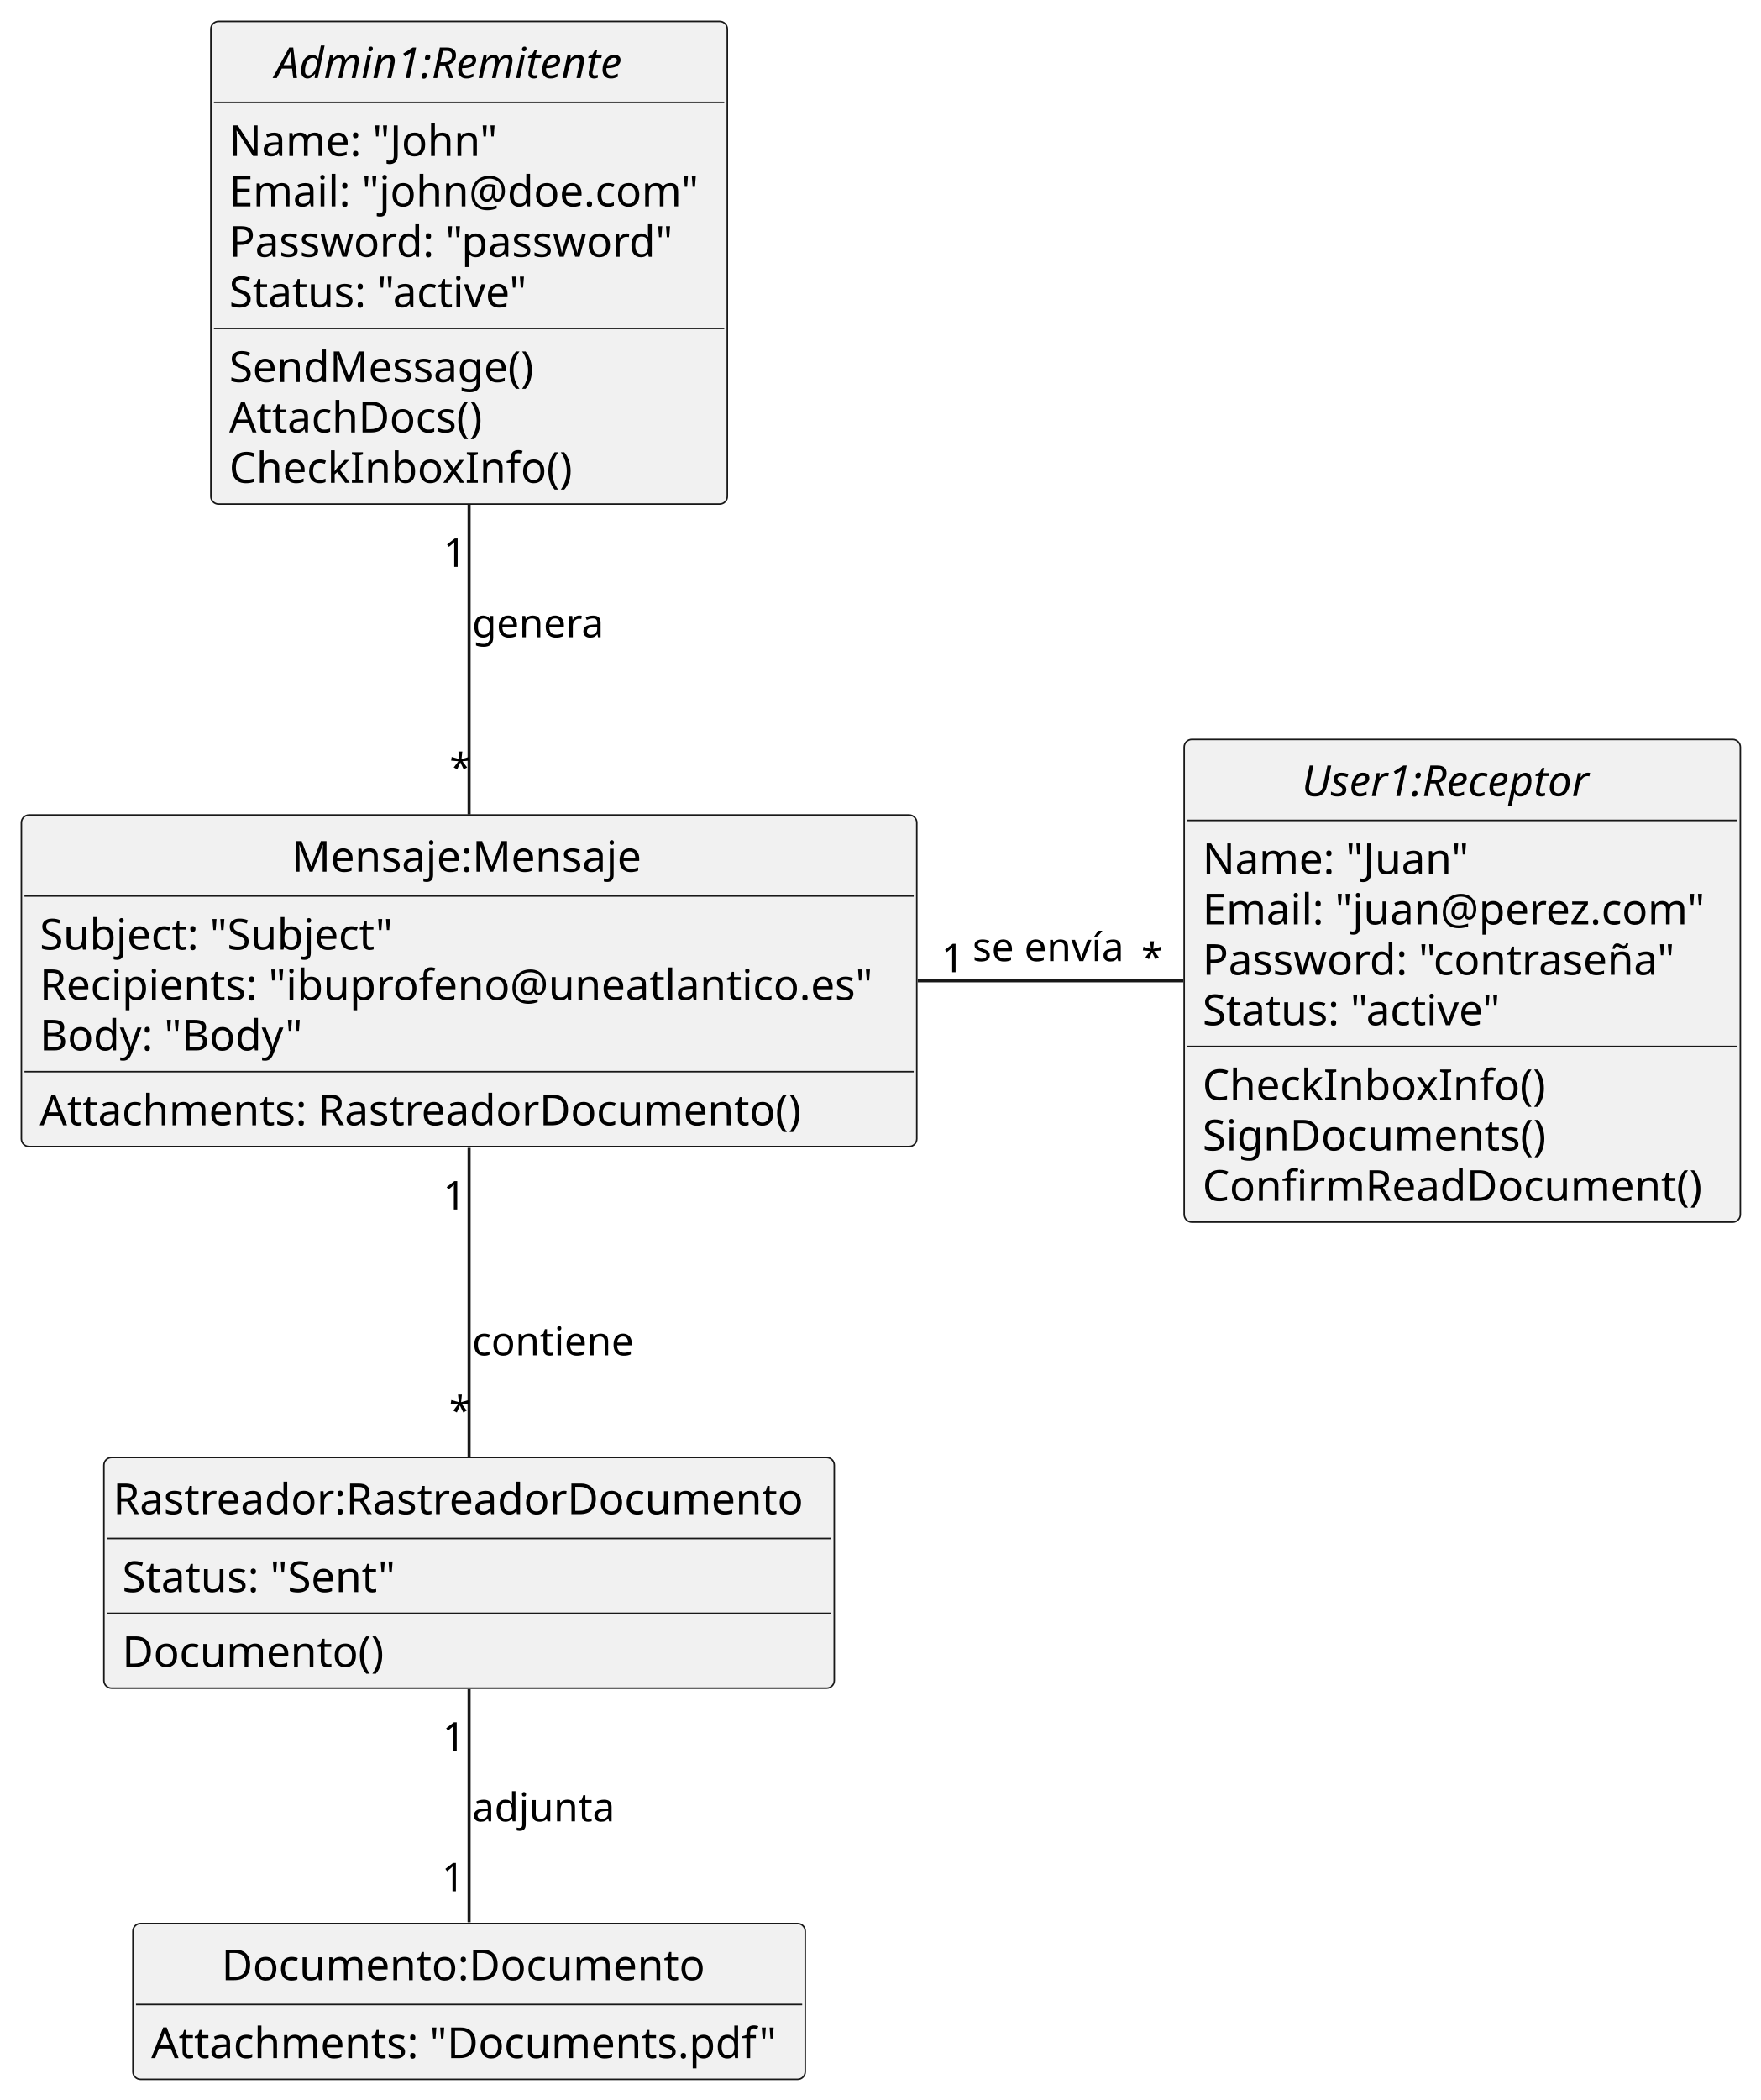
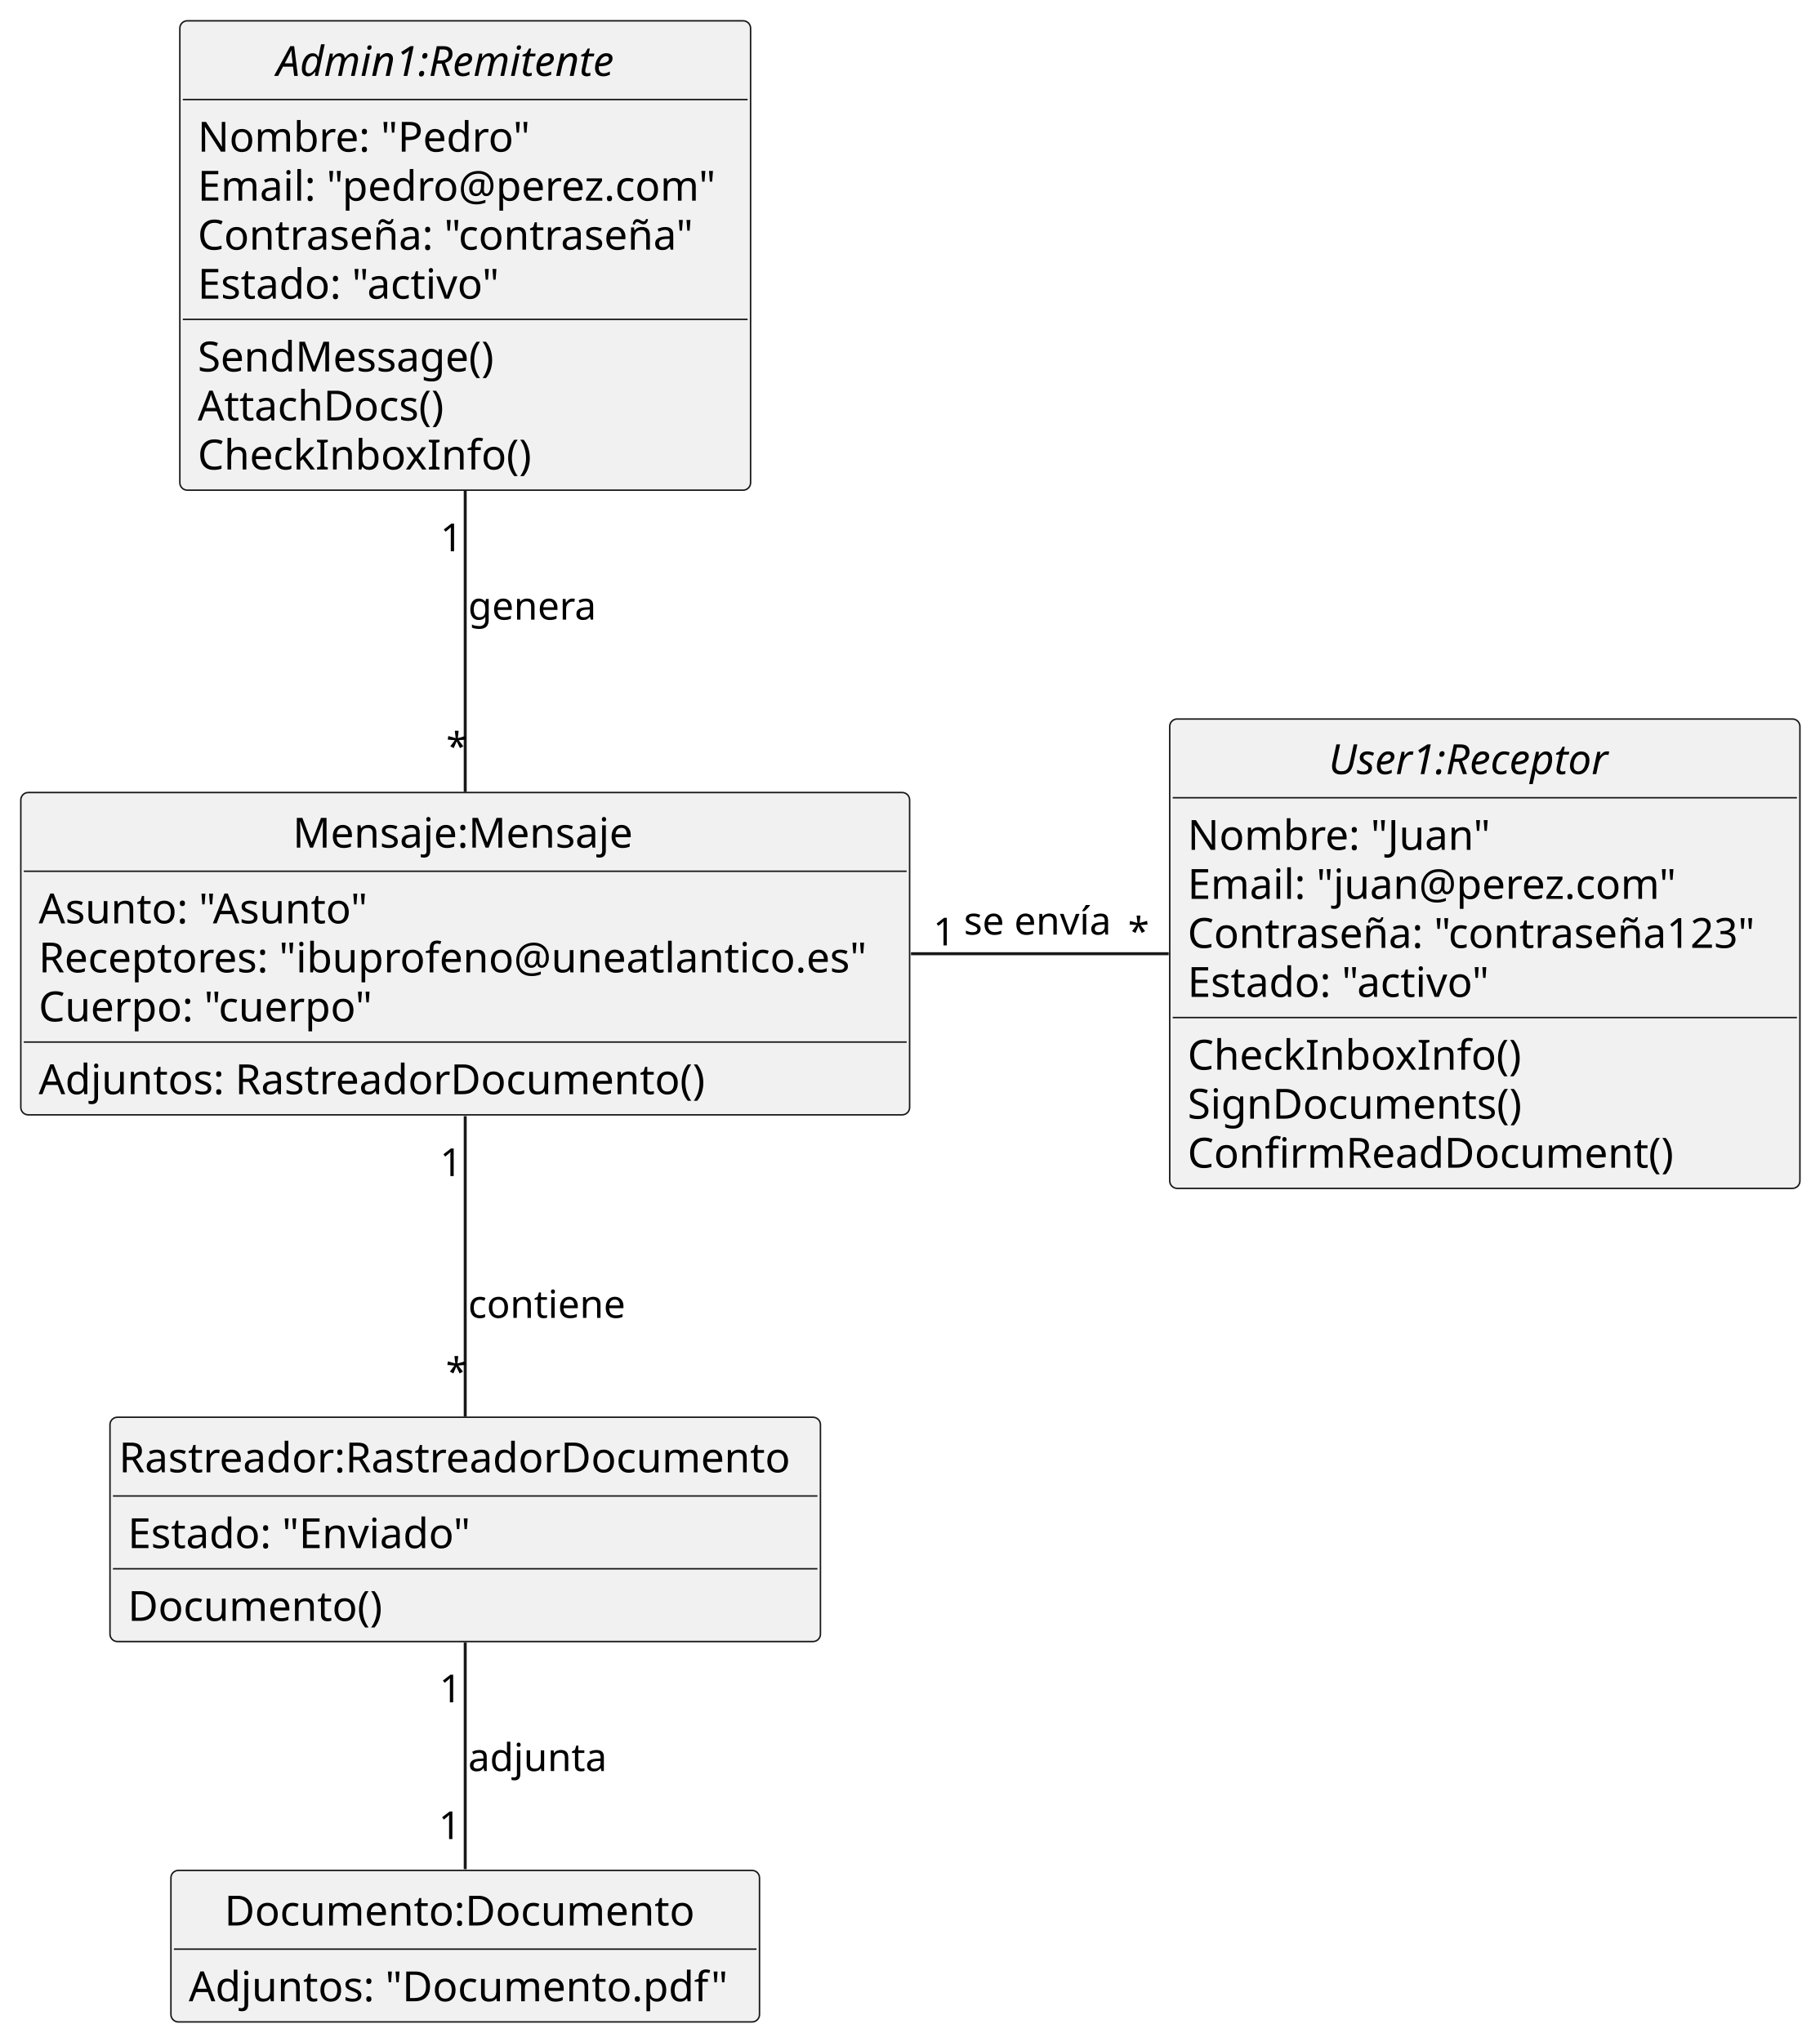
- <svg xmlns="http://www.w3.org/2000/svg" contentStyleType="text/css" height="687px" preserveAspectRatio="none" style="width:576px;height:687px;background:#FFFFFF;" version="1.1" viewBox="0 0 576 687" width="576px" zoomAndPan="magnify">
+ <svg xmlns="http://www.w3.org/2000/svg" contentStyleType="text/css" height="687px" preserveAspectRatio="none" style="width:612px;height:687px;background:#FFFFFF;" version="1.1" viewBox="0 0 612 687" width="612px" zoomAndPan="magnify">
  <defs />
  <g>
    <g id="elem_Admin1:Remitente">
-       <rect codeLine="3" fill="#F1F1F1" height="157.906" id="Admin1:Remitente" rx="2.5" ry="2.5" style="stroke:#181818;stroke-width:0.5;" width="169" x="69" y="7" />
-       <text fill="#000000" font-family="sans-serif" font-size="14" font-style="italic" lengthAdjust="spacing" textLength="127" x="90" y="25.535">Admin1:Remitente</text>
-       <line style="stroke:#181818;stroke-width:0.5;" x1="70" x2="237" y1="33.488" y2="33.488" />
-       <text fill="#000000" font-family="sans-serif" font-size="14" lengthAdjust="spacing" textLength="88" x="75" y="51.023">Name: "John"</text>
-       <text fill="#000000" font-family="sans-serif" font-size="14" lengthAdjust="spacing" textLength="157" x="75" y="67.512">Email: "john@doe.com"</text>
-       <text fill="#000000" font-family="sans-serif" font-size="14" lengthAdjust="spacing" textLength="149" x="75" y="84">Password: "password"</text>
-       <text fill="#000000" font-family="sans-serif" font-size="14" lengthAdjust="spacing" textLength="99" x="75" y="100.488">Status: "active"</text>
-       <line style="stroke:#181818;stroke-width:0.5;" x1="70" x2="237" y1="107.441" y2="107.441" />
-       <text fill="#000000" font-family="sans-serif" font-size="14" lengthAdjust="spacing" textLength="103" x="75" y="124.977">SendMessage()</text>
-       <text fill="#000000" font-family="sans-serif" font-size="14" lengthAdjust="spacing" textLength="87" x="75" y="141.465">AttachDocs()</text>
-       <text fill="#000000" font-family="sans-serif" font-size="14" lengthAdjust="spacing" textLength="119" x="75" y="157.953">CheckInboxInfo()</text>
+       <rect codeLine="3" fill="#F1F1F1" height="157.906" id="Admin1:Remitente" rx="2.5" ry="2.5" style="stroke:#181818;stroke-width:0.5;" width="192" x="60.5" y="7" />
+       <text fill="#000000" font-family="sans-serif" font-size="14" font-style="italic" lengthAdjust="spacing" textLength="127" x="93" y="25.535">Admin1:Remitente</text>
+       <line style="stroke:#181818;stroke-width:0.5;" x1="61.5" x2="251.5" y1="33.488" y2="33.488" />
+       <text fill="#000000" font-family="sans-serif" font-size="14" lengthAdjust="spacing" textLength="113" x="66.5" y="51.023">Nombre: "Pedro"</text>
+       <text fill="#000000" font-family="sans-serif" font-size="14" lengthAdjust="spacing" textLength="180" x="66.5" y="67.512">Email: "pedro@perez.com"</text>
+       <text fill="#000000" font-family="sans-serif" font-size="14" lengthAdjust="spacing" textLength="173" x="66.5" y="84">Contraseña: "contraseña"</text>
+       <text fill="#000000" font-family="sans-serif" font-size="14" lengthAdjust="spacing" textLength="104" x="66.5" y="100.488">Estado: "activo"</text>
+       <line style="stroke:#181818;stroke-width:0.5;" x1="61.5" x2="251.5" y1="107.441" y2="107.441" />
+       <text fill="#000000" font-family="sans-serif" font-size="14" lengthAdjust="spacing" textLength="103" x="66.5" y="124.977">SendMessage()</text>
+       <text fill="#000000" font-family="sans-serif" font-size="14" lengthAdjust="spacing" textLength="87" x="66.5" y="141.465">AttachDocs()</text>
+       <text fill="#000000" font-family="sans-serif" font-size="14" lengthAdjust="spacing" textLength="119" x="66.5" y="157.953">CheckInboxInfo()</text>
    </g>
    <g id="elem_Mensaje:Mensaje">
-       <rect codeLine="13" fill="#F1F1F1" height="108.441" id="Mensaje:Mensaje" rx="2.5" ry="2.5" style="stroke:#181818;stroke-width:0.5;" width="293" x="7" y="266.63" />
-       <text fill="#000000" font-family="sans-serif" font-size="14" lengthAdjust="spacing" textLength="116" x="95.5" y="285.165">Mensaje:Mensaje</text>
-       <line style="stroke:#181818;stroke-width:0.5;" x1="8" x2="299" y1="293.118" y2="293.118" />
-       <text fill="#000000" font-family="sans-serif" font-size="14" lengthAdjust="spacing" textLength="118" x="13" y="310.653">Subject: "Subject"</text>
-       <text fill="#000000" font-family="sans-serif" font-size="14" lengthAdjust="spacing" textLength="281" x="13" y="327.142">Recipients: "ibuprofeno@uneatlantico.es"</text>
-       <text fill="#000000" font-family="sans-serif" font-size="14" lengthAdjust="spacing" textLength="84" x="13" y="343.63">Body: "Body"</text>
-       <line style="stroke:#181818;stroke-width:0.5;" x1="8" x2="299" y1="350.583" y2="350.583" />
-       <text fill="#000000" font-family="sans-serif" font-size="14" lengthAdjust="spacing" textLength="258" x="13" y="368.118">Attachments: RastreadorDocumento()</text>
+       <rect codeLine="13" fill="#F1F1F1" height="108.441" id="Mensaje:Mensaje" rx="2.5" ry="2.5" style="stroke:#181818;stroke-width:0.5;" width="299" x="7" y="266.63" />
+       <text fill="#000000" font-family="sans-serif" font-size="14" lengthAdjust="spacing" textLength="116" x="98.5" y="285.165">Mensaje:Mensaje</text>
+       <line style="stroke:#181818;stroke-width:0.5;" x1="8" x2="305" y1="293.118" y2="293.118" />
+       <text fill="#000000" font-family="sans-serif" font-size="14" lengthAdjust="spacing" textLength="116" x="13" y="310.653">Asunto: "Asunto"</text>
+       <text fill="#000000" font-family="sans-serif" font-size="14" lengthAdjust="spacing" textLength="287" x="13" y="327.142">Receptores: "ibuprofeno@uneatlantico.es"</text>
+       <text fill="#000000" font-family="sans-serif" font-size="14" lengthAdjust="spacing" textLength="117" x="13" y="343.63">Cuerpo: "cuerpo"</text>
+       <line style="stroke:#181818;stroke-width:0.5;" x1="8" x2="305" y1="350.583" y2="350.583" />
+       <text fill="#000000" font-family="sans-serif" font-size="14" lengthAdjust="spacing" textLength="234" x="13" y="368.118">Adjuntos: RastreadorDocumento()</text>
    </g>
    <g id="elem_Rastreador:RastreadorDocumento">
-       <rect codeLine="20" fill="#F1F1F1" height="75.465" id="Rastreador:RastreadorDocumento" rx="2.5" ry="2.5" style="stroke:#181818;stroke-width:0.5;" width="239" x="34" y="476.81" />
-       <text fill="#000000" font-family="sans-serif" font-size="14" lengthAdjust="spacing" textLength="233" x="37" y="495.345">Rastreador:RastreadorDocumento</text>
-       <line style="stroke:#181818;stroke-width:0.5;" x1="35" x2="272" y1="503.298" y2="503.298" />
-       <text fill="#000000" font-family="sans-serif" font-size="14" lengthAdjust="spacing" textLength="90" x="40" y="520.833">Status: "Sent"</text>
-       <line style="stroke:#181818;stroke-width:0.5;" x1="35" x2="272" y1="527.787" y2="527.787" />
-       <text fill="#000000" font-family="sans-serif" font-size="14" lengthAdjust="spacing" textLength="89" x="40" y="545.322">Documento()</text>
+       <rect codeLine="20" fill="#F1F1F1" height="75.465" id="Rastreador:RastreadorDocumento" rx="2.5" ry="2.5" style="stroke:#181818;stroke-width:0.5;" width="239" x="37" y="476.81" />
+       <text fill="#000000" font-family="sans-serif" font-size="14" lengthAdjust="spacing" textLength="233" x="40" y="495.345">Rastreador:RastreadorDocumento</text>
+       <line style="stroke:#181818;stroke-width:0.5;" x1="38" x2="275" y1="503.298" y2="503.298" />
+       <text fill="#000000" font-family="sans-serif" font-size="14" lengthAdjust="spacing" textLength="118" x="43" y="520.833">Estado: "Enviado"</text>
+       <line style="stroke:#181818;stroke-width:0.5;" x1="38" x2="275" y1="527.787" y2="527.787" />
+       <text fill="#000000" font-family="sans-serif" font-size="14" lengthAdjust="spacing" textLength="89" x="43" y="545.322">Documento()</text>
    </g>
    <g id="elem_Documento:Documento">
-       <rect codeLine="25" fill="#F1F1F1" height="50.977" id="Documento:Documento" rx="2.5" ry="2.5" style="stroke:#181818;stroke-width:0.5;" width="220" x="43.5" y="629.27" />
-       <text fill="#000000" font-family="sans-serif" font-size="14" lengthAdjust="spacing" textLength="162" x="72.5" y="647.805">Documento:Documento</text>
-       <line style="stroke:#181818;stroke-width:0.5;" x1="44.5" x2="262.5" y1="655.758" y2="655.758" />
-       <text fill="#000000" font-family="sans-serif" font-size="14" lengthAdjust="spacing" textLength="208" x="49.5" y="673.293">Attachments: "Documents.pdf"</text>
+       <rect codeLine="25" fill="#F1F1F1" height="50.977" id="Documento:Documento" rx="2.5" ry="2.5" style="stroke:#181818;stroke-width:0.5;" width="198" x="57.5" y="629.27" />
+       <text fill="#000000" font-family="sans-serif" font-size="14" lengthAdjust="spacing" textLength="162" x="75.5" y="647.805">Documento:Documento</text>
+       <line style="stroke:#181818;stroke-width:0.5;" x1="58.5" x2="254.5" y1="655.758" y2="655.758" />
+       <text fill="#000000" font-family="sans-serif" font-size="14" lengthAdjust="spacing" textLength="186" x="63.5" y="673.293">Adjuntos: "Documento.pdf"</text>
    </g>
    <g id="elem_User1:Receptor">
-       <rect codeLine="29" fill="#F1F1F1" height="157.906" id="User1:Receptor" rx="2.5" ry="2.5" style="stroke:#181818;stroke-width:0.5;" width="182" x="387.5" y="241.9" />
-       <text fill="#000000" font-family="sans-serif" font-size="14" font-style="italic" lengthAdjust="spacing" textLength="105" x="426" y="260.435">User1:Receptor</text>
-       <line style="stroke:#181818;stroke-width:0.5;" x1="388.5" x2="568.5" y1="268.388" y2="268.388" />
-       <text fill="#000000" font-family="sans-serif" font-size="14" lengthAdjust="spacing" textLength="87" x="393.5" y="285.923">Name: "Juan"</text>
-       <text fill="#000000" font-family="sans-serif" font-size="14" lengthAdjust="spacing" textLength="169" x="393.5" y="302.412">Email: "juan@perez.com"</text>
-       <text fill="#000000" font-family="sans-serif" font-size="14" lengthAdjust="spacing" textLength="159" x="393.5" y="318.9">Password: "contraseña"</text>
-       <text fill="#000000" font-family="sans-serif" font-size="14" lengthAdjust="spacing" textLength="99" x="393.5" y="335.388">Status: "active"</text>
-       <line style="stroke:#181818;stroke-width:0.5;" x1="388.5" x2="568.5" y1="342.341" y2="342.341" />
-       <text fill="#000000" font-family="sans-serif" font-size="14" lengthAdjust="spacing" textLength="119" x="393.5" y="359.877">CheckInboxInfo()</text>
-       <text fill="#000000" font-family="sans-serif" font-size="14" lengthAdjust="spacing" textLength="117" x="393.5" y="376.365">SignDocuments()</text>
-       <text fill="#000000" font-family="sans-serif" font-size="14" lengthAdjust="spacing" textLength="170" x="393.5" y="392.853">ConfirmReadDocument()</text>
+       <rect codeLine="29" fill="#F1F1F1" height="157.906" id="User1:Receptor" rx="2.5" ry="2.5" style="stroke:#181818;stroke-width:0.5;" width="212" x="393.5" y="241.9" />
+       <text fill="#000000" font-family="sans-serif" font-size="14" font-style="italic" lengthAdjust="spacing" textLength="105" x="447" y="260.435">User1:Receptor</text>
+       <line style="stroke:#181818;stroke-width:0.5;" x1="394.5" x2="604.5" y1="268.388" y2="268.388" />
+       <text fill="#000000" font-family="sans-serif" font-size="14" lengthAdjust="spacing" textLength="103" x="399.5" y="285.923">Nombre: "Juan"</text>
+       <text fill="#000000" font-family="sans-serif" font-size="14" lengthAdjust="spacing" textLength="169" x="399.5" y="302.412">Email: "juan@perez.com"</text>
+       <text fill="#000000" font-family="sans-serif" font-size="14" lengthAdjust="spacing" textLength="200" x="399.5" y="318.9">Contraseña: "contraseña123"</text>
+       <text fill="#000000" font-family="sans-serif" font-size="14" lengthAdjust="spacing" textLength="104" x="399.5" y="335.388">Estado: "activo"</text>
+       <line style="stroke:#181818;stroke-width:0.5;" x1="394.5" x2="604.5" y1="342.341" y2="342.341" />
+       <text fill="#000000" font-family="sans-serif" font-size="14" lengthAdjust="spacing" textLength="119" x="399.5" y="359.877">CheckInboxInfo()</text>
+       <text fill="#000000" font-family="sans-serif" font-size="14" lengthAdjust="spacing" textLength="117" x="399.5" y="376.365">SignDocuments()</text>
+       <text fill="#000000" font-family="sans-serif" font-size="14" lengthAdjust="spacing" textLength="170" x="399.5" y="392.853">ConfirmReadDocument()</text>
    </g>
    <g id="link_Admin1:Remitente_Mensaje:Mensaje">
-       <path codeLine="39" d="M153.5,165.15 C153.5,198.45 153.5,236.45 153.5,266.45 " fill="none" id="Admin1:Remitente-Mensaje:Mensaje" style="stroke:#181818;stroke-width:1.0;" />
-       <text fill="#000000" font-family="sans-serif" font-size="13" lengthAdjust="spacing" textLength="42" x="154.5" y="208.468">genera</text>
-       <text fill="#000000" font-family="sans-serif" font-size="13" lengthAdjust="spacing" textLength="8" x="145.144" y="185.454">1</text>
-       <text fill="#000000" font-family="sans-serif" font-size="13" lengthAdjust="spacing" textLength="6" x="147.097" y="255.721">*</text>
+       <path codeLine="39" d="M156.5,165.15 C156.5,198.45 156.5,236.45 156.5,266.45 " fill="none" id="Admin1:Remitente-Mensaje:Mensaje" style="stroke:#181818;stroke-width:1.0;" />
+       <text fill="#000000" font-family="sans-serif" font-size="13" lengthAdjust="spacing" textLength="42" x="157.5" y="208.468">genera</text>
+       <text fill="#000000" font-family="sans-serif" font-size="13" lengthAdjust="spacing" textLength="8" x="148.144" y="185.454">1</text>
+       <text fill="#000000" font-family="sans-serif" font-size="13" lengthAdjust="spacing" textLength="6" x="150.097" y="255.721">*</text>
    </g>
    <g id="link_Mensaje:Mensaje_Rastreador:RastreadorDocumento">
-       <path codeLine="41" d="M153.5,375.51 C153.5,407.74 153.5,447.92 153.5,476.6 " fill="none" id="Mensaje:Mensaje-Rastreador:RastreadorDocumento" style="stroke:#181818;stroke-width:1.0;" />
-       <text fill="#000000" font-family="sans-serif" font-size="13" lengthAdjust="spacing" textLength="54" x="154.5" y="443.378">contiene</text>
-       <text fill="#000000" font-family="sans-serif" font-size="13" lengthAdjust="spacing" textLength="8" x="145.012" y="395.673">1</text>
-       <text fill="#000000" font-family="sans-serif" font-size="13" lengthAdjust="spacing" textLength="6" x="146.966" y="466.102">*</text>
+       <path codeLine="41" d="M156.5,375.51 C156.5,407.74 156.5,447.92 156.5,476.6 " fill="none" id="Mensaje:Mensaje-Rastreador:RastreadorDocumento" style="stroke:#181818;stroke-width:1.0;" />
+       <text fill="#000000" font-family="sans-serif" font-size="13" lengthAdjust="spacing" textLength="54" x="157.5" y="443.378">contiene</text>
+       <text fill="#000000" font-family="sans-serif" font-size="13" lengthAdjust="spacing" textLength="8" x="148.012" y="395.673">1</text>
+       <text fill="#000000" font-family="sans-serif" font-size="13" lengthAdjust="spacing" textLength="6" x="149.966" y="466.102">*</text>
    </g>
    <g id="link_Mensaje:Mensaje_User1:Receptor">
-       <path codeLine="43" d="M300.31,320.86 C329.92,320.86 360.23,320.86 387.25,320.86 " fill="none" id="Mensaje:Mensaje-User1:Receptor" style="stroke:#181818;stroke-width:1.0;" />
-       <text fill="#000000" font-family="sans-serif" font-size="13" lengthAdjust="spacing" textLength="51" x="318.25" y="314.428">se envía</text>
-       <text fill="#000000" font-family="sans-serif" font-size="13" lengthAdjust="spacing" textLength="8" x="308.086" y="318.05">1</text>
-       <text fill="#000000" font-family="sans-serif" font-size="13" lengthAdjust="spacing" textLength="6" x="373.445" y="317.821">*</text>
+       <path codeLine="43" d="M306.45,320.86 C335.65,320.86 365.7,320.86 393.14,320.86 " fill="none" id="Mensaje:Mensaje-User1:Receptor" style="stroke:#181818;stroke-width:1.0;" />
+       <text fill="#000000" font-family="sans-serif" font-size="13" lengthAdjust="spacing" textLength="51" x="324.25" y="314.428">se envía</text>
+       <text fill="#000000" font-family="sans-serif" font-size="13" lengthAdjust="spacing" textLength="8" x="313.907" y="318.073">1</text>
+       <text fill="#000000" font-family="sans-serif" font-size="13" lengthAdjust="spacing" textLength="6" x="379.451" y="317.912">*</text>
    </g>
    <g id="link_Rastreador:RastreadorDocumento_Documento:Documento">
-       <path codeLine="45" d="M153.5,552.58 C153.5,576.73 153.5,607.59 153.5,628.85 " fill="none" id="Rastreador:RastreadorDocumento-Documento:Documento" style="stroke:#181818;stroke-width:1.0;" />
-       <text fill="#000000" font-family="sans-serif" font-size="13" lengthAdjust="spacing" textLength="47" x="154.5" y="595.838">adjunta</text>
-       <text fill="#000000" font-family="sans-serif" font-size="13" lengthAdjust="spacing" textLength="8" x="144.838" y="572.716">1</text>
-       <text fill="#000000" font-family="sans-serif" font-size="13" lengthAdjust="spacing" textLength="8" x="144.575" y="618.729">1</text>
+       <path codeLine="45" d="M156.5,552.58 C156.5,576.73 156.5,607.59 156.5,628.85 " fill="none" id="Rastreador:RastreadorDocumento-Documento:Documento" style="stroke:#181818;stroke-width:1.0;" />
+       <text fill="#000000" font-family="sans-serif" font-size="13" lengthAdjust="spacing" textLength="47" x="157.5" y="595.838">adjunta</text>
+       <text fill="#000000" font-family="sans-serif" font-size="13" lengthAdjust="spacing" textLength="8" x="147.838" y="572.716">1</text>
+       <text fill="#000000" font-family="sans-serif" font-size="13" lengthAdjust="spacing" textLength="8" x="147.575" y="618.729">1</text>
    </g>
  </g>
</svg>
